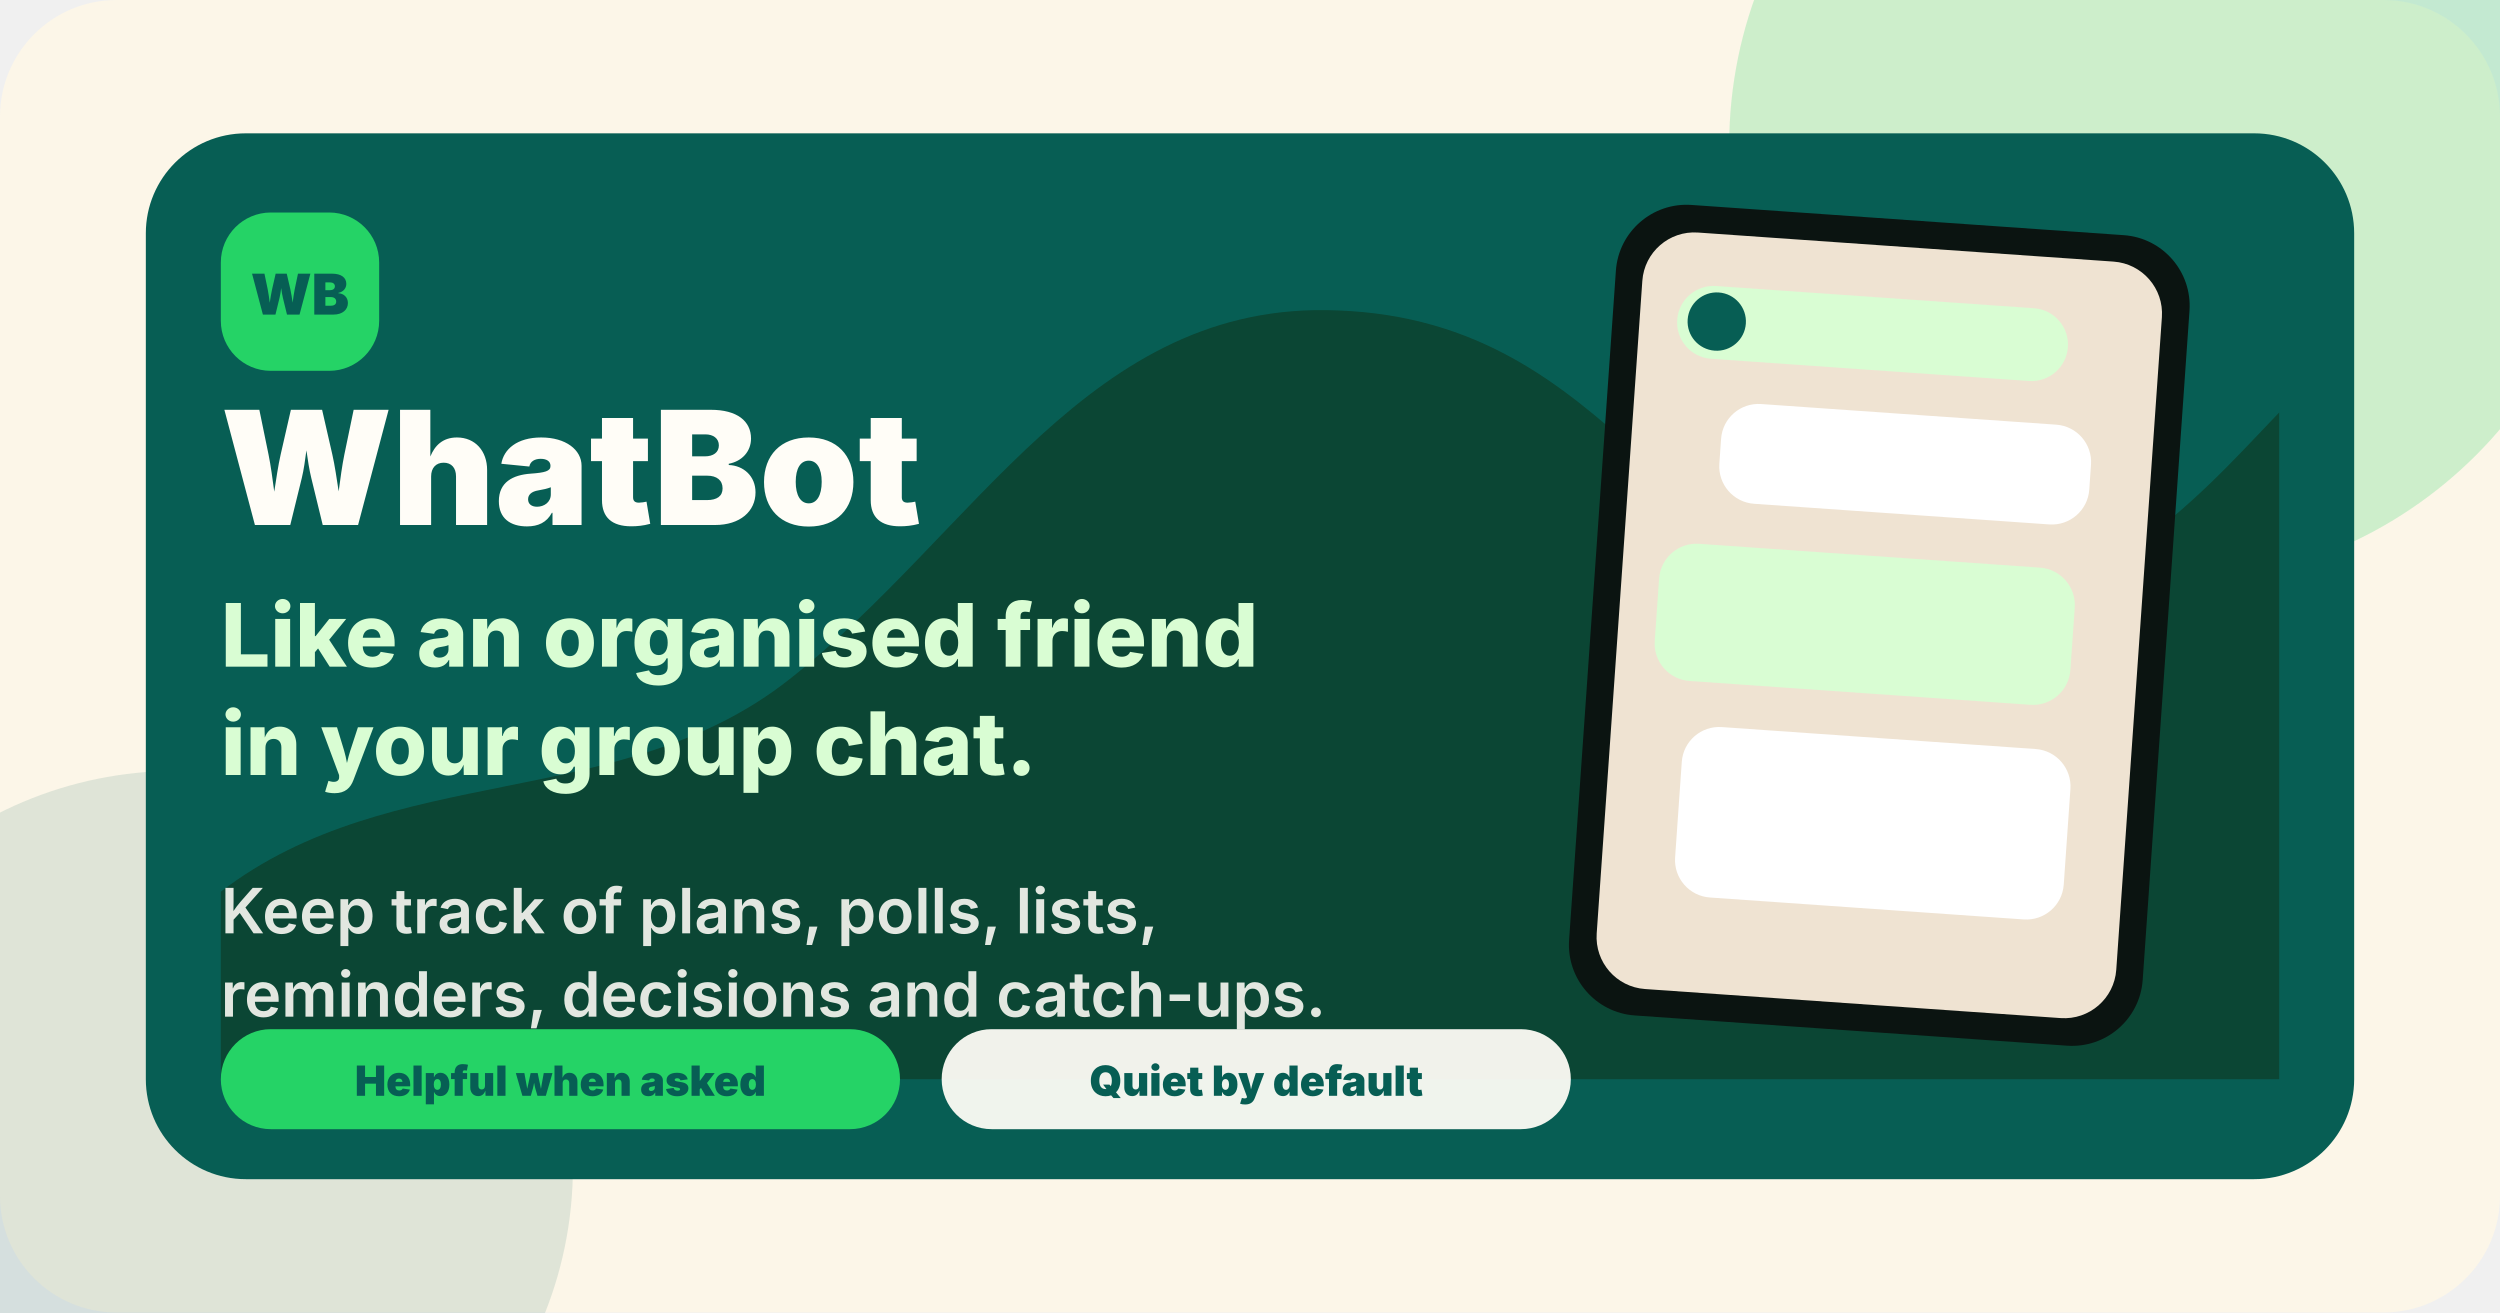
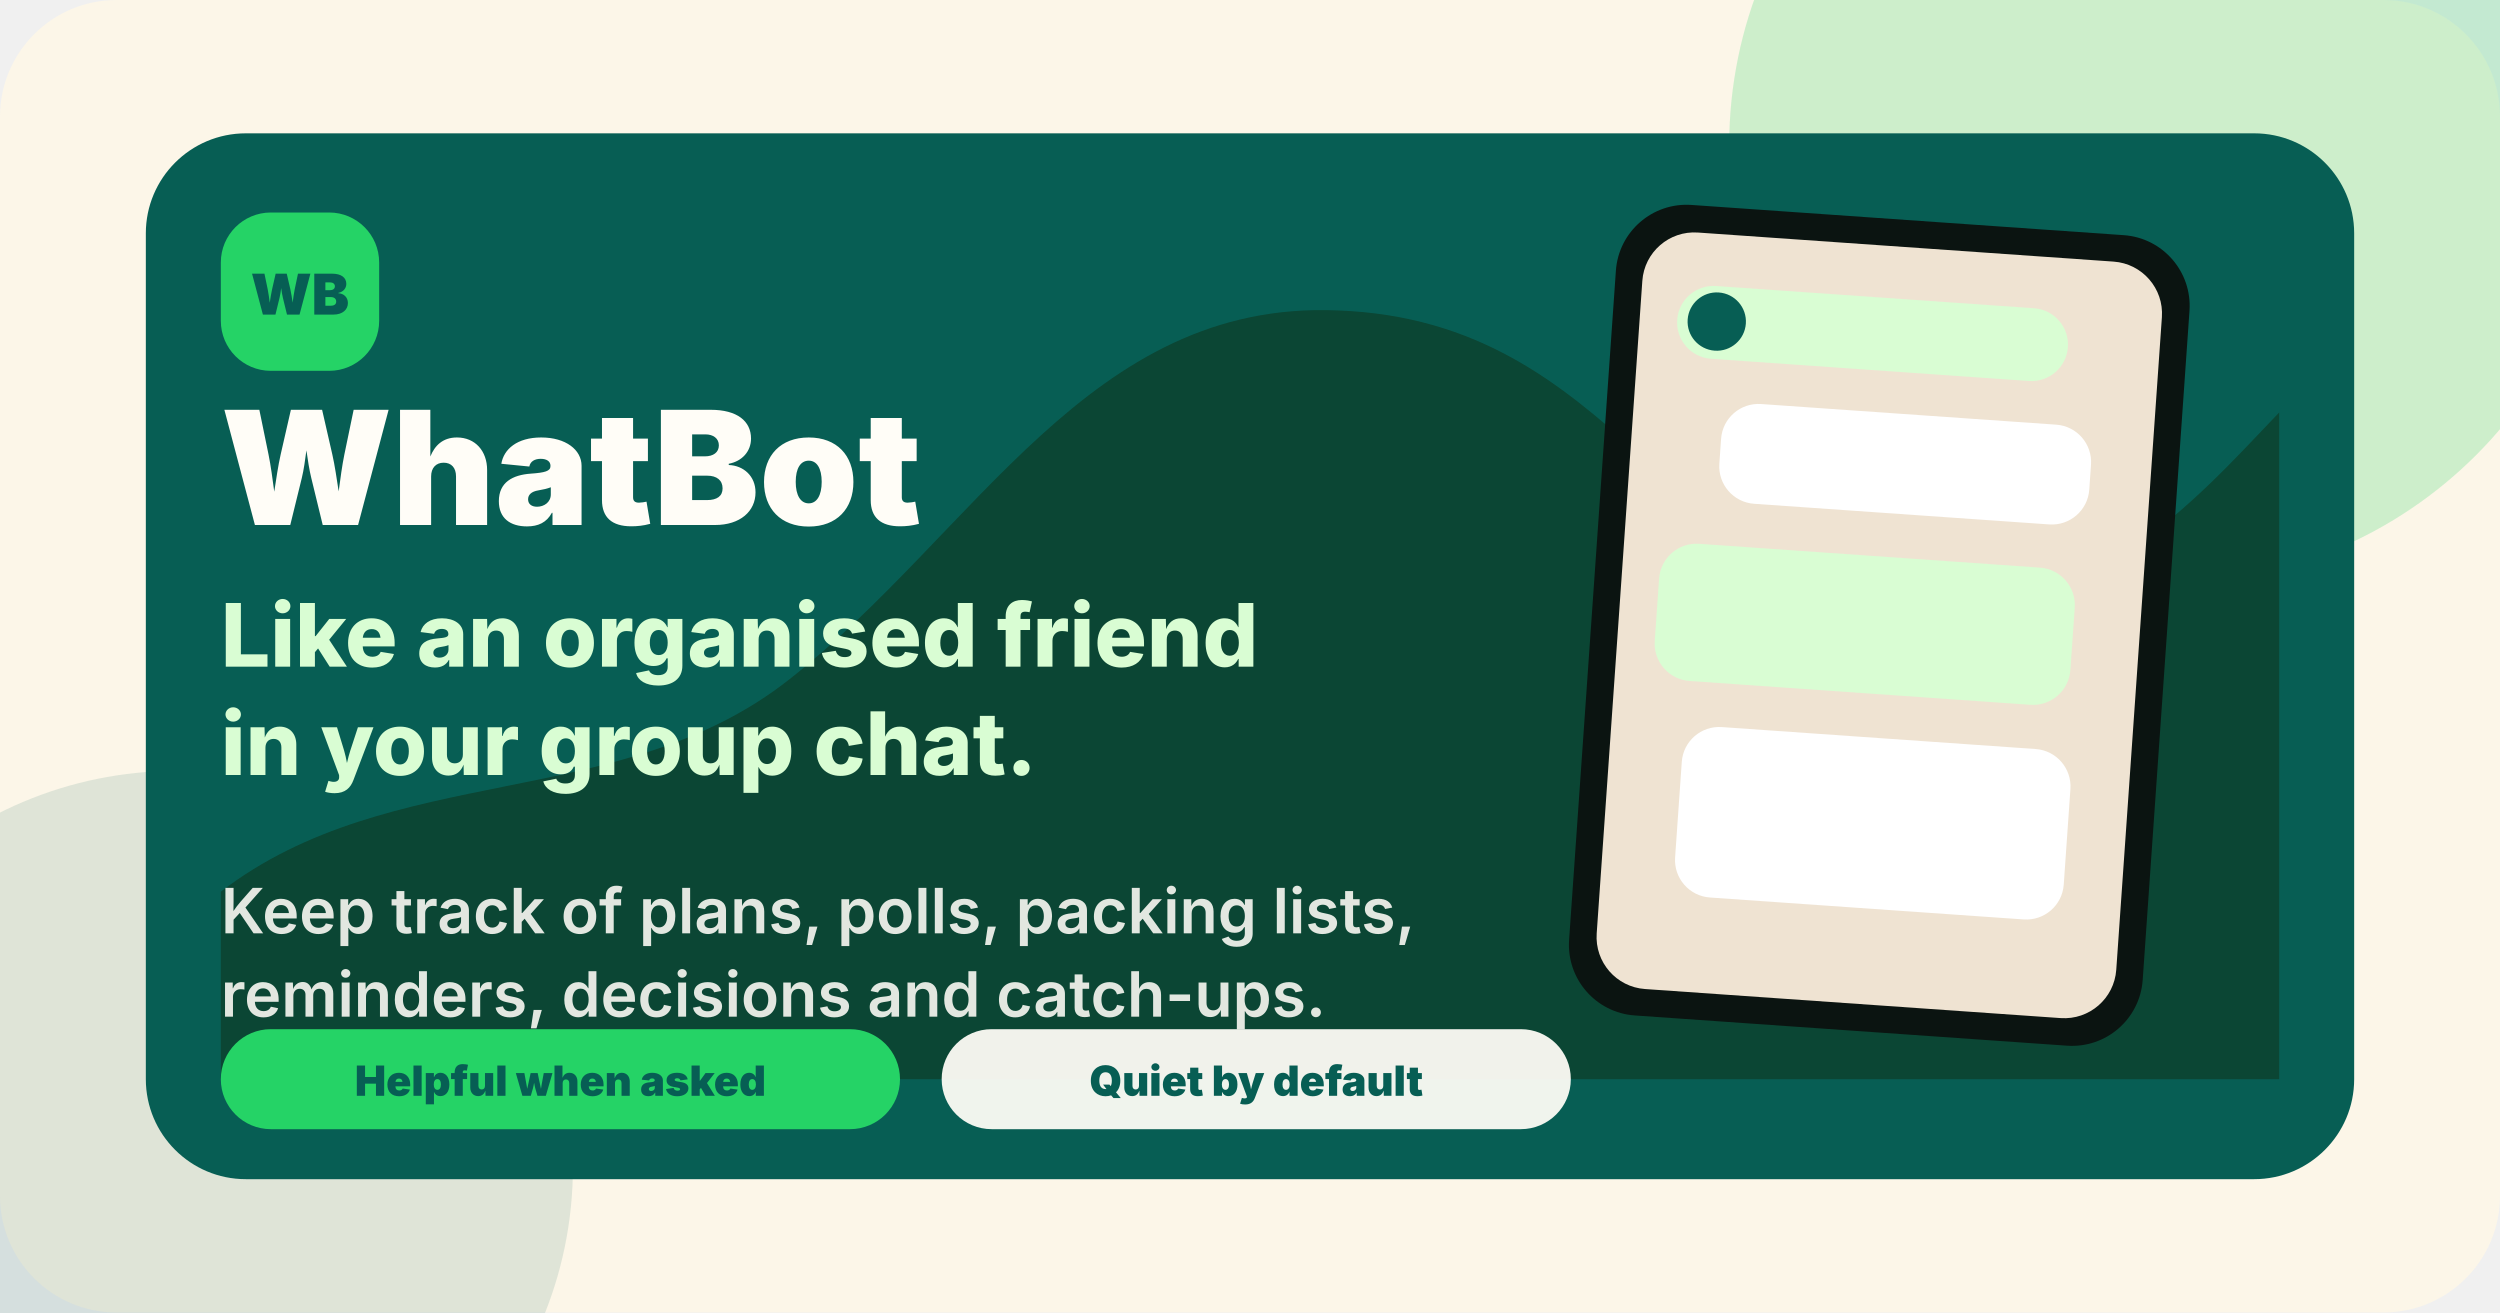
<svg xmlns="http://www.w3.org/2000/svg" width="1200" height="630" viewBox="0 0 1200 630" fill="none">
  <rect width="1200" height="630" rx="56" fill="#FCF6E8" />
  <circle cx="1040" cy="70" r="210" fill="#25D366" opacity="0.22" />
  <circle cx="85" cy="560" r="190" fill="#075E54" opacity="0.12" />
  <rect x="70" y="64" width="1060" height="502" rx="48" fill="#075E54" />
  <path d="M106 428C188 365 298 390 379 326C469 255 523 144 642 149C777 154 800 279 916 290C1004 298 1051 243 1094 198V518H106V428Z" fill="#0B3F2B" opacity="0.78" />
  <g transform="translate(778 96) rotate(4)">
    <rect width="276" height="390" rx="34" fill="#0B1411" />
    <rect x="13" y="13" width="250" height="364" rx="25" fill="#EFE3D2" />
    <rect x="31" y="38" width="188" height="35" rx="17.5" fill="#D9FDD3" />
    <rect x="56" y="93" width="178" height="48" rx="18" fill="white" />
    <rect x="31" y="162" width="200" height="66" rx="18" fill="#D9FDD3" />
    <rect x="48" y="249" width="187" height="82" rx="18" fill="white" />
    <circle cx="50" cy="55" r="14" fill="#075E54" />
  </g>
  <g transform="translate(106 102)">
    <rect width="76" height="76" rx="24" fill="#25D366" />
    <text x="38" y="49" text-anchor="middle" font-family="Inter, Arial, sans-serif" font-size="27" font-weight="900" fill="#075E54">WB</text>
    <text x="0" y="150" font-family="Inter, Arial, sans-serif" font-size="76" line-height="1" font-weight="900" fill="#FFFDF7">WhatBot</text>
    <text x="0" y="218" font-family="Inter, Arial, sans-serif" font-size="42" font-weight="800" fill="#D9FDD3">Like an organised friend</text>
    <text x="0" y="270" font-family="Inter, Arial, sans-serif" font-size="42" font-weight="800" fill="#D9FDD3">in your group chat.</text>
-     <text x="0" y="346" font-family="Inter, Arial, sans-serif" font-size="30" font-weight="600" fill="#FFFDF7" opacity="0.88">Keep track of plans, polls, lists,</text>
+     <text x="0" y="346" font-family="Inter, Arial, sans-serif" font-size="30" font-weight="600" fill="#FFFDF7" opacity="0.88">Keep track of plans, polls, packing lists,</text>
    <text x="0" y="386" font-family="Inter, Arial, sans-serif" font-size="30" font-weight="600" fill="#FFFDF7" opacity="0.88">reminders, decisions and catch-ups.</text>
  </g>
  <g transform="translate(106 494)">
    <rect width="326" height="48" rx="24" fill="#25D366" />
    <text x="163" y="32" text-anchor="middle" font-family="Inter, Arial, sans-serif" font-size="20" font-weight="850" fill="#075E54">Helpful when asked</text>
    <rect x="346" width="302" height="48" rx="24" fill="#FFFDF7" opacity="0.94" />
    <text x="497" y="32" text-anchor="middle" font-family="Inter, Arial, sans-serif" font-size="20" font-weight="850" fill="#075E54">Quiet by default</text>
  </g>
</svg>
